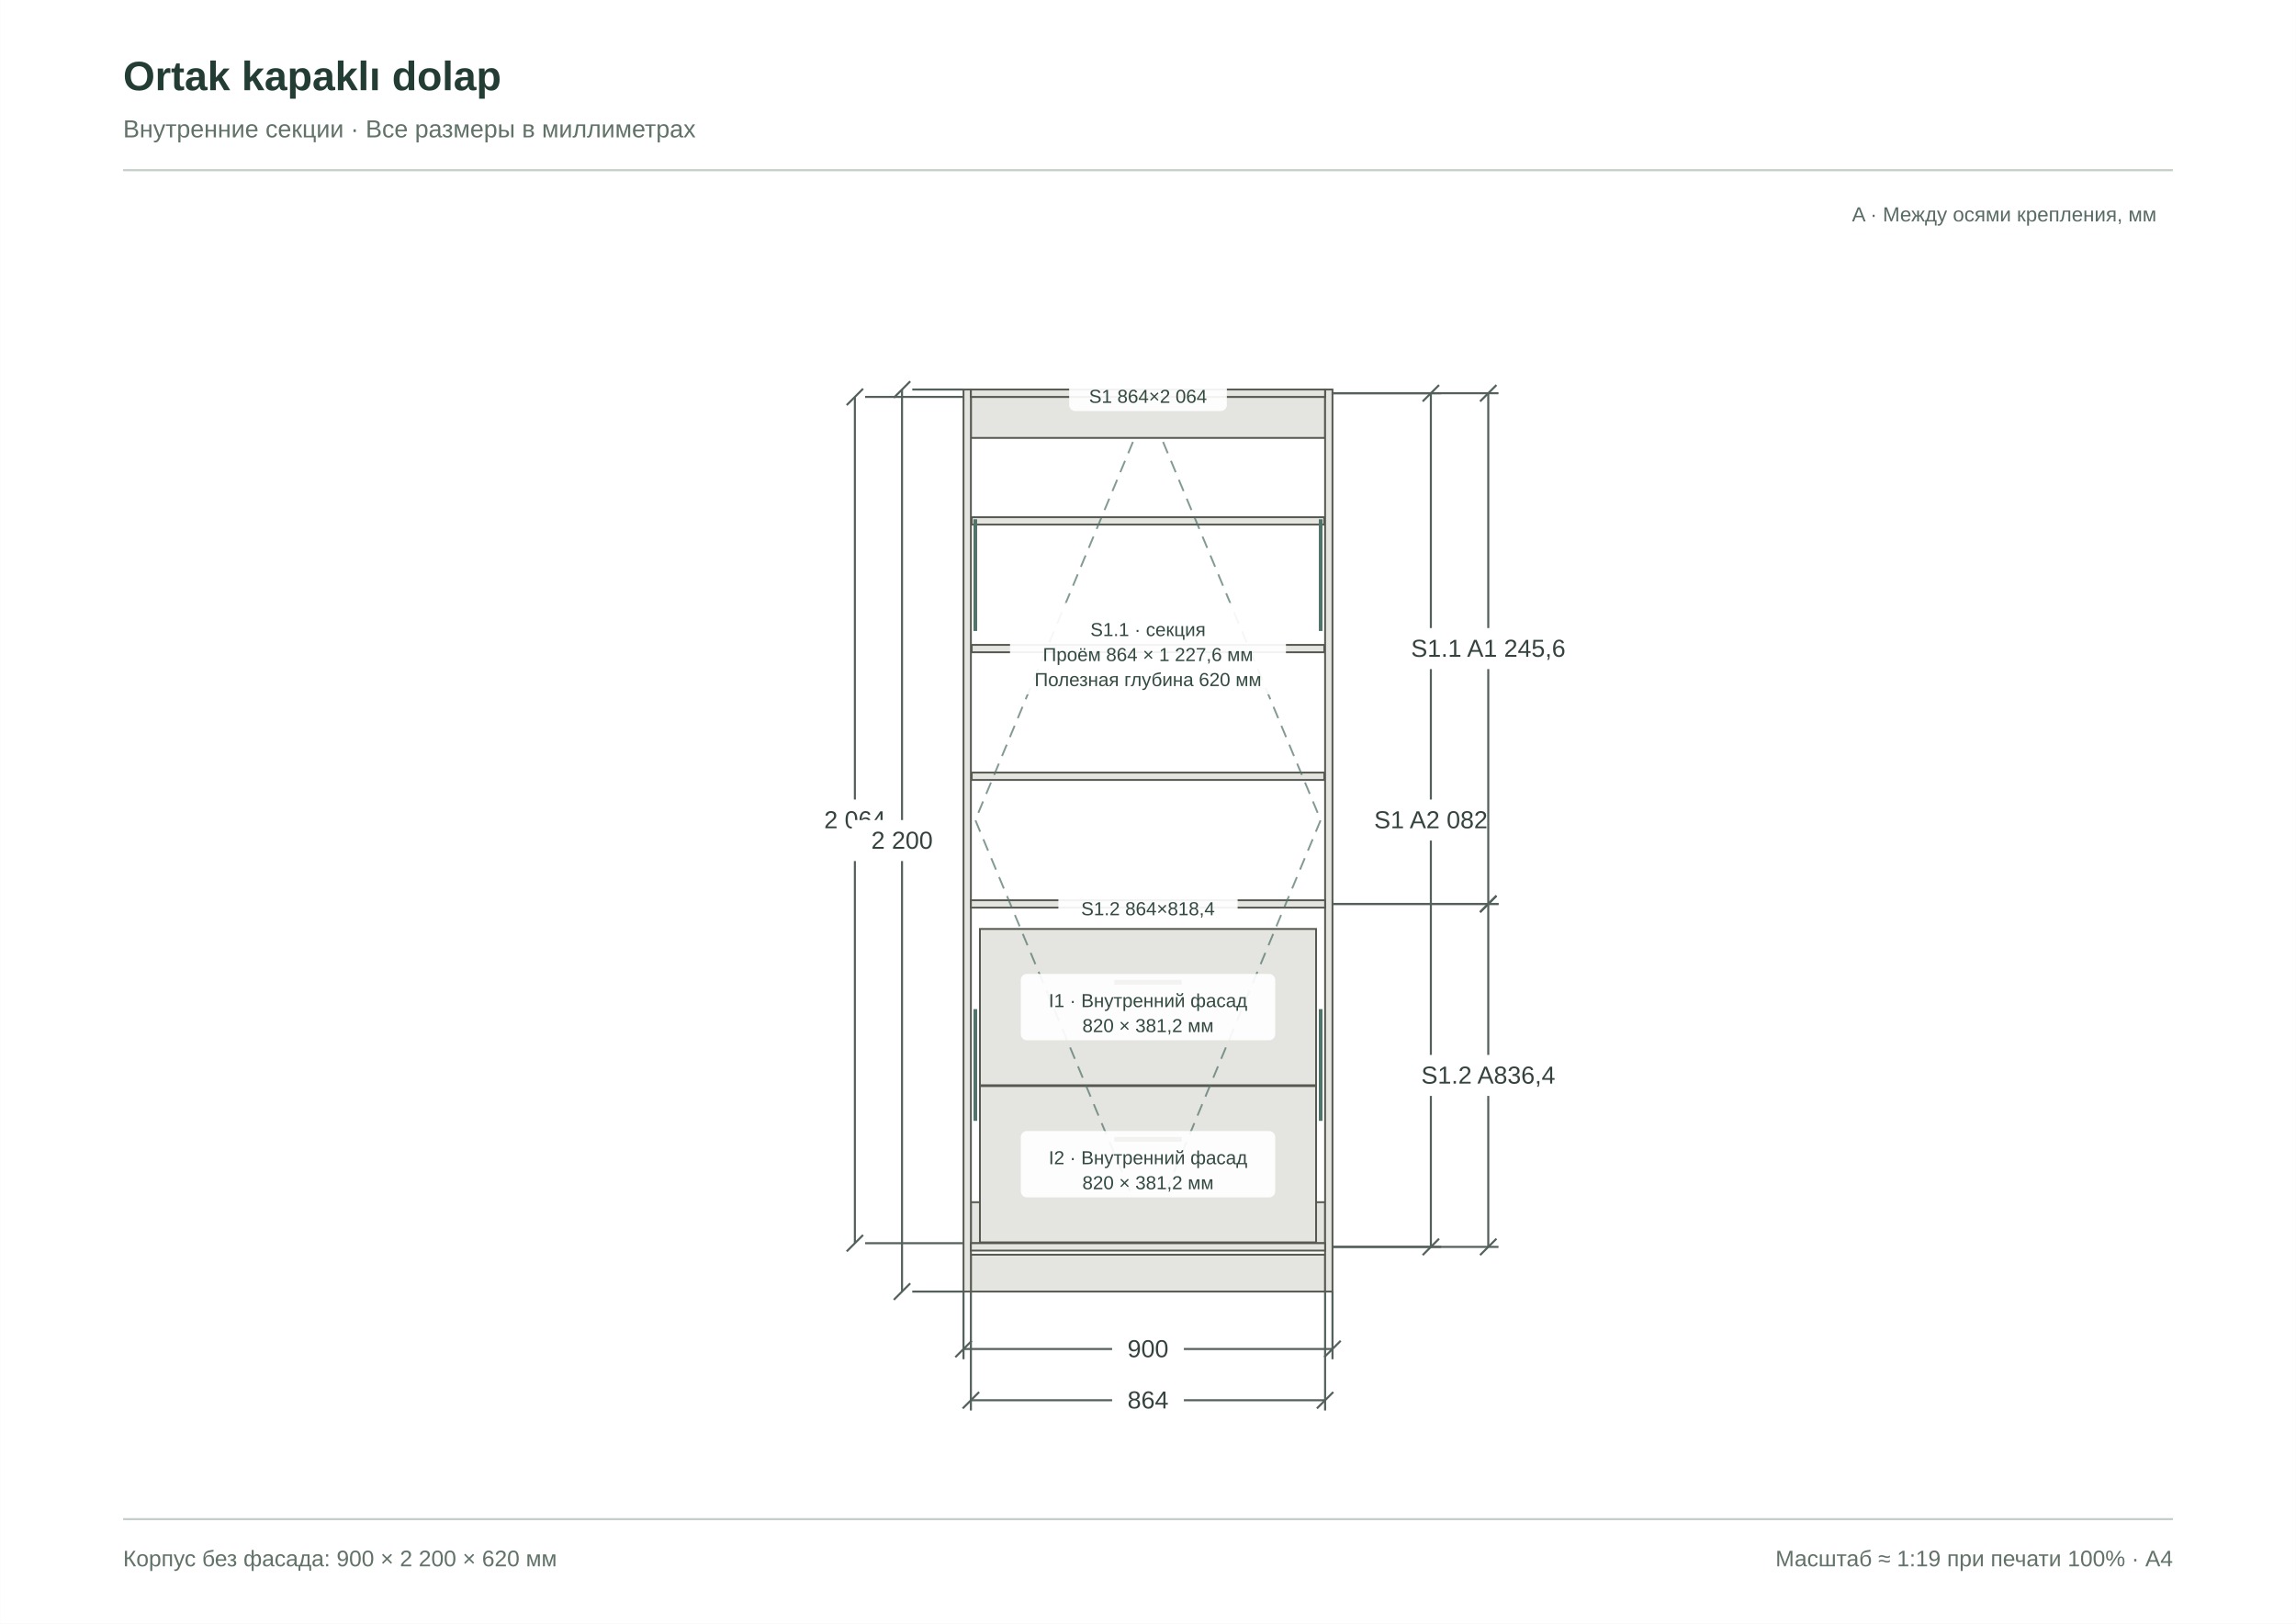
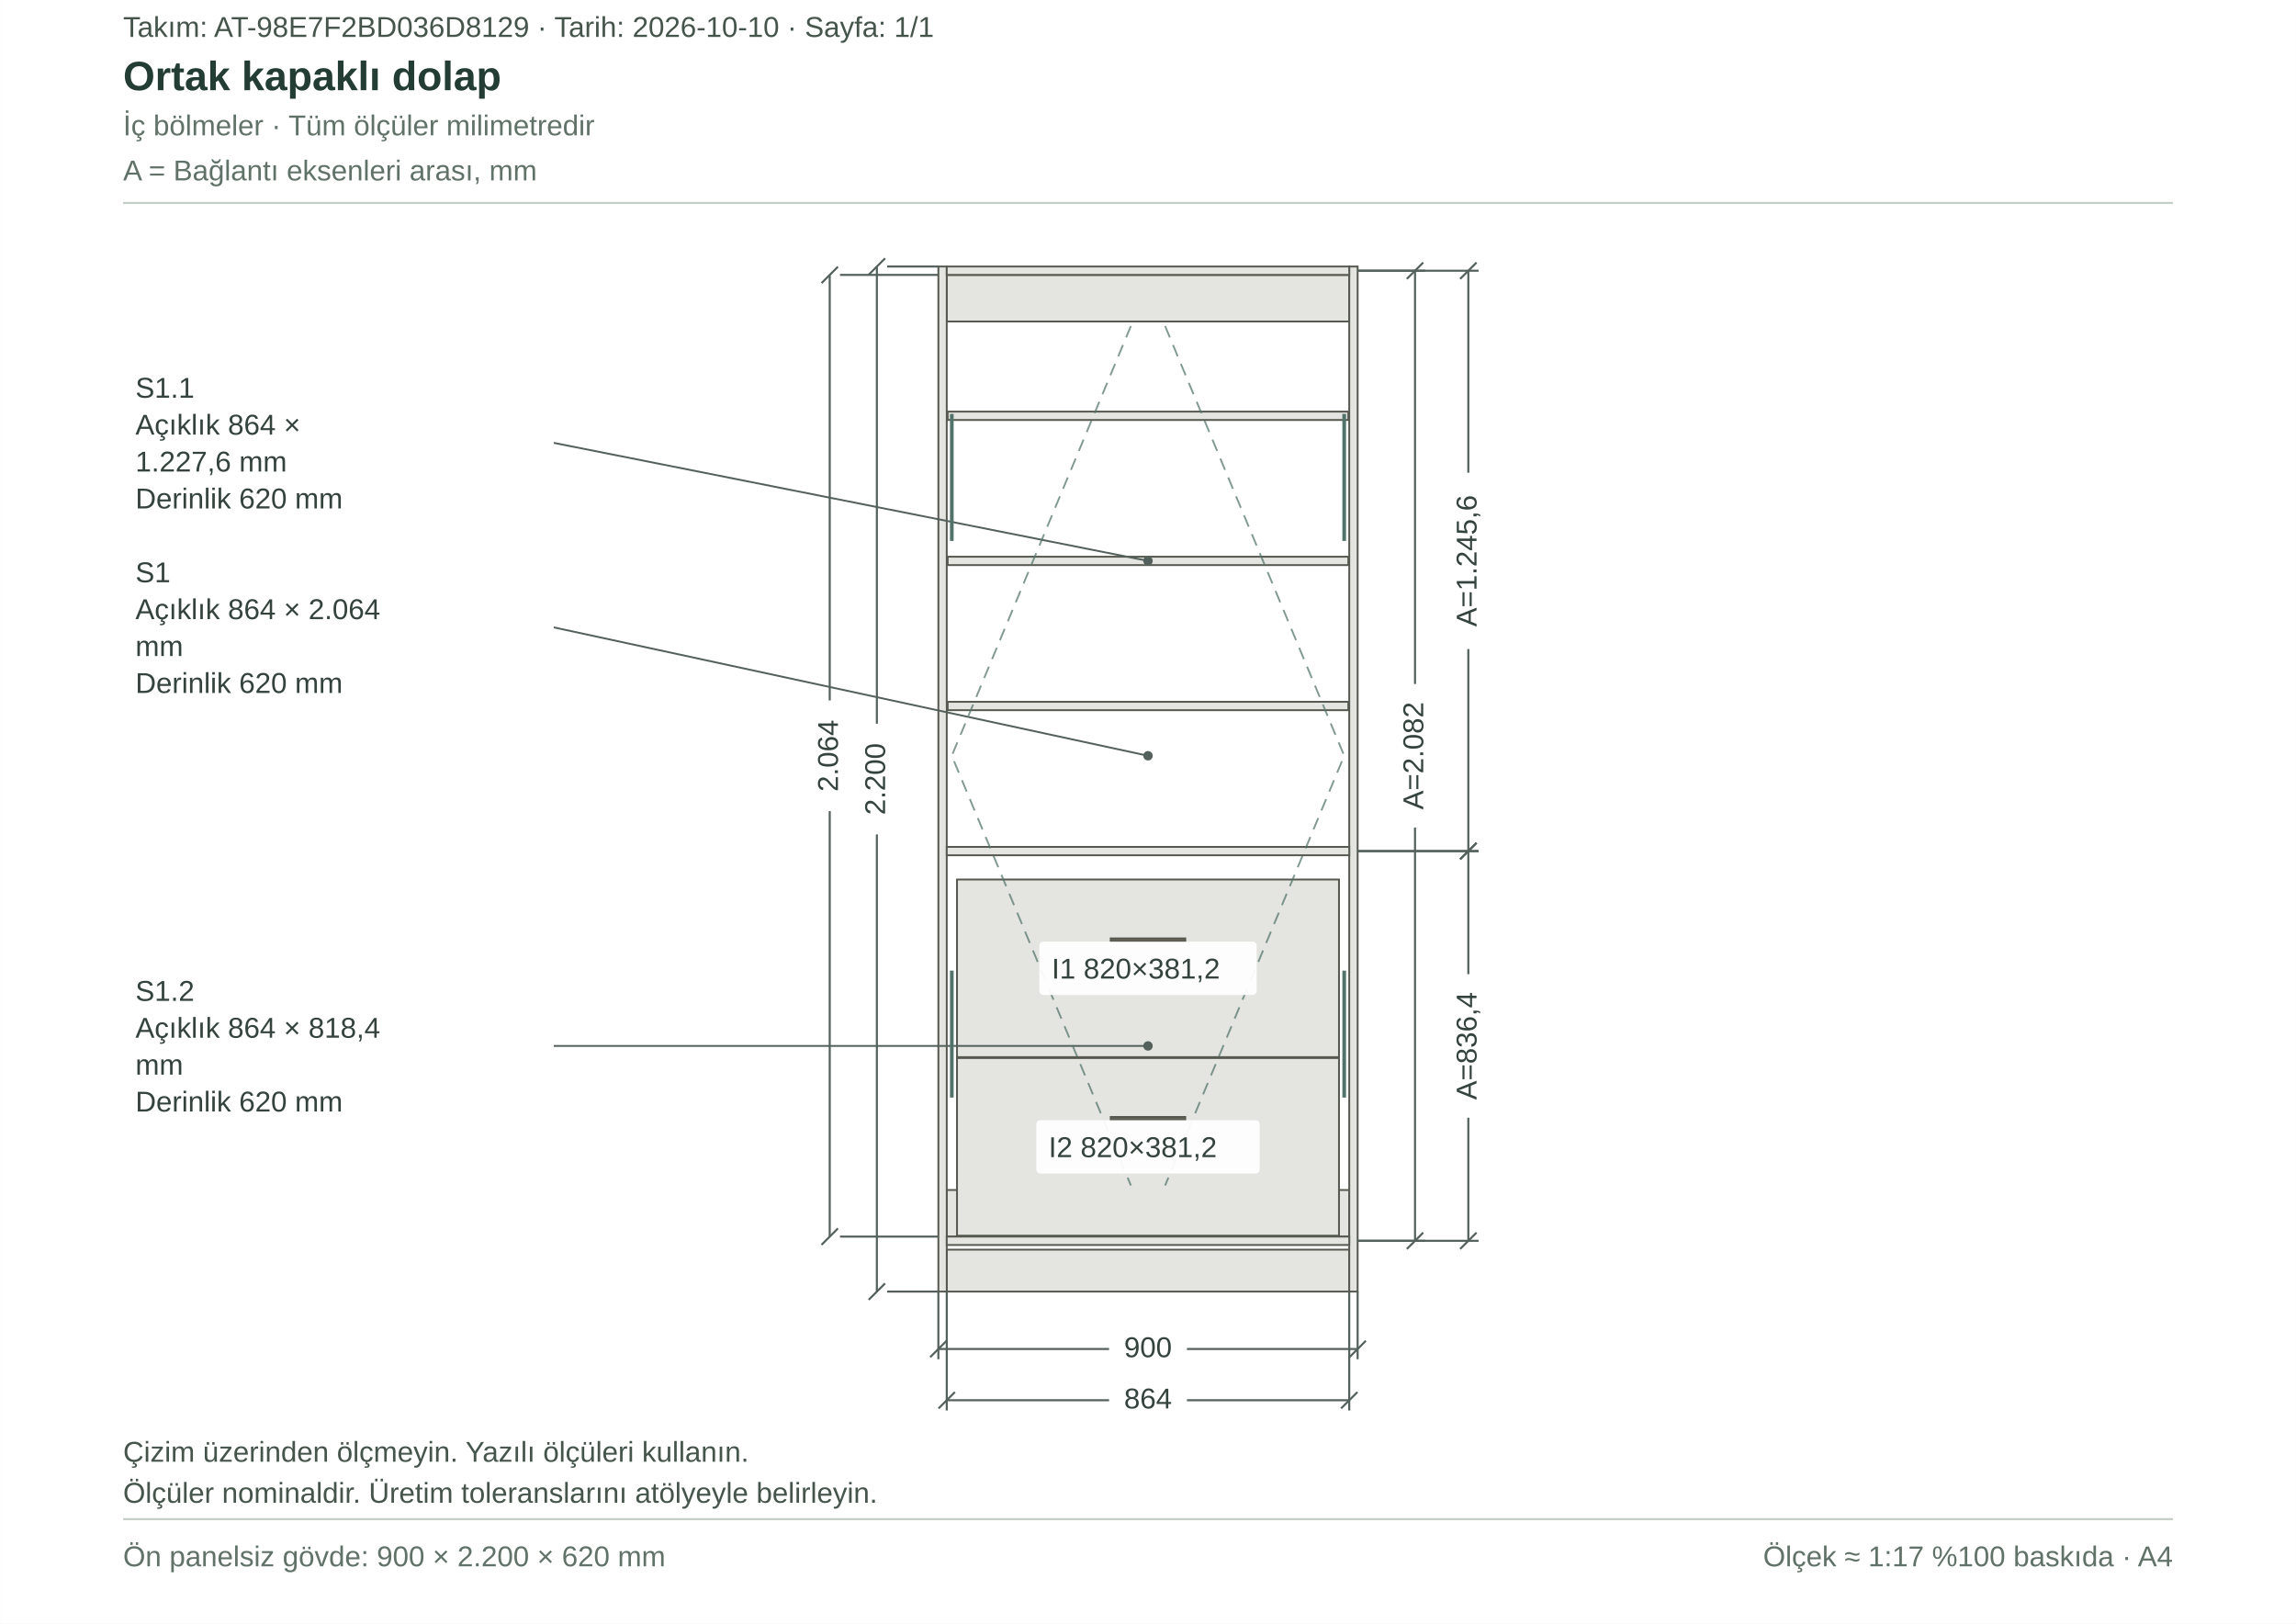
- <svg xmlns="http://www.w3.org/2000/svg" data-i18n="off" lang="ru" width="297mm" height="210mm" viewBox="0 0 1120 792" role="img" aria-label="Ortak kapaklı dolap: Внутренние секции">
+ <svg xmlns="http://www.w3.org/2000/svg" data-i18n="off" lang="tr" width="297mm" height="210mm" viewBox="0 0 1120 792" role="img" aria-label="Ortak kapaklı dolap: İç bölmeler" data-drawing-view="interior" data-annotation-page="1" data-annotation-page-count="1" data-annotation-label-count="12">
  <rect width="1120" height="792" fill="white" />
  <g font-family="Arial, sans-serif">
+     <text data-document-id="AT-98E7F2BD036D8129" x="60" y="18" font-size="14" fill="#46554b">Takım: AT-98E7F2BD036D8129 · Tarih: 2026-10-10 · Sayfa: 1/1</text>
    <text x="60" y="44" font-size="20" font-weight="600" fill="#233c34">Ortak kapaklı dolap</text>
-     <text x="60" y="67" font-size="12" fill="#617268">Внутренние секции · Все размеры в миллиметрах</text>
-     <path d="M60,83 H1060" stroke="#c3cec6" />
-     <g transform="translate(60,90)">
-       <polygon points="413.6,516.4 586.4,516.4 586.4,496.4 413.6,496.4" data-component="brace" data-part-id="cabinet-1-part-10" data-section-id="interior-outer" fill="#e4e4e0" fill-opacity="1" stroke="#55594f" stroke-width="0.9" />
-       <polygon points="413.6,123.6 586.4,123.6 586.4,103.6 413.6,103.6" data-component="brace" data-part-id="cabinet-1-part-11" data-section-id="interior-outer" fill="#e4e4e0" fill-opacity="1" stroke="#55594f" stroke-width="0.9" />
-       <polygon points="423.8,433.76 576.2,433.76 576.2,367.12 423.8,367.12" data-component="internal-drawer-box" data-part-id="cabinet-1-part-18" data-section-id="interior-outer" data-interior-section-id="interior-drawers" fill="#e4e4e0" fill-opacity="1" stroke="#55594f" stroke-width="0.9" />
-       <polygon points="423.8,510.4 576.2,510.4 576.2,443.76 423.8,443.76" data-component="internal-drawer-box" data-part-id="cabinet-1-part-24" data-section-id="interior-outer" data-interior-section-id="interior-drawers" fill="#e4e4e0" fill-opacity="1" stroke="#55594f" stroke-width="0.9" />
-       <polygon points="413.6,540 586.4,540 586.4,522 413.6,522" data-component="plinth" data-part-id="cabinet-1-part-9" data-section-id="interior-outer" fill="#e4e4e0" fill-opacity="1" stroke="#55594f" stroke-width="0.9" />
-       <polygon points="420.2,433.76 423.8,433.76 423.8,367.12 420.2,367.12" data-component="internal-drawer-box" data-part-id="cabinet-1-part-15" data-section-id="interior-outer" data-interior-section-id="interior-drawers" fill="#e4e4e0" fill-opacity="1" stroke="#55594f" stroke-width="0.9" />
-       <polygon points="576.2,433.76 579.8,433.76 579.8,367.12 576.2,367.12" data-component="internal-drawer-box" data-part-id="cabinet-1-part-16" data-section-id="interior-outer" data-interior-section-id="interior-drawers" fill="#e4e4e0" fill-opacity="1" stroke="#55594f" stroke-width="0.9" />
-       <polygon points="423.8,433.76 576.2,433.76 576.2,367.12 423.8,367.12" data-component="internal-drawer-box" data-part-id="cabinet-1-part-17" data-section-id="interior-outer" data-interior-section-id="interior-drawers" fill="#e4e4e0" fill-opacity="1" stroke="#55594f" stroke-width="0.9" />
-       <polygon points="579.8,435.36 420.2,435.36 420.2,433.76 579.8,433.76" data-component="internal-drawer-box" data-part-id="cabinet-1-part-19" data-section-id="interior-outer" data-interior-section-id="interior-drawers" fill="#e4e4e0" fill-opacity="1" stroke="#55594f" stroke-width="0.9" />
-       <polygon points="420.2,510.4 423.8,510.4 423.8,443.76 420.2,443.76" data-component="internal-drawer-box" data-part-id="cabinet-1-part-21" data-section-id="interior-outer" data-interior-section-id="interior-drawers" fill="#e4e4e0" fill-opacity="1" stroke="#55594f" stroke-width="0.9" />
-       <polygon points="576.2,510.4 579.8,510.4 579.8,443.76 576.2,443.76" data-component="internal-drawer-box" data-part-id="cabinet-1-part-22" data-section-id="interior-outer" data-interior-section-id="interior-drawers" fill="#e4e4e0" fill-opacity="1" stroke="#55594f" stroke-width="0.9" />
-       <polygon points="423.8,510.4 576.2,510.4 576.2,443.76 423.8,443.76" data-component="internal-drawer-box" data-part-id="cabinet-1-part-23" data-section-id="interior-outer" data-interior-section-id="interior-drawers" fill="#e4e4e0" fill-opacity="1" stroke="#55594f" stroke-width="0.9" />
-       <polygon points="579.8,512 420.2,512 420.2,510.4 579.8,510.4" data-component="internal-drawer-box" data-part-id="cabinet-1-part-25" data-section-id="interior-outer" data-interior-section-id="interior-drawers" fill="#e4e4e0" fill-opacity="1" stroke="#55594f" stroke-width="0.9" />
-       <polygon points="586,290.44 414,290.44 414,286.84 586,286.84" data-component="interior-shelf" data-part-id="cabinet-1-part-6" data-section-id="interior-outer" data-interior-section-id="interior-shelves" fill="#e4e4e0" fill-opacity="1" stroke="#55594f" stroke-width="0.9" />
-       <polygon points="586,228.16 414,228.16 414,224.56 586,224.56" data-component="interior-shelf" data-part-id="cabinet-1-part-7" data-section-id="interior-outer" data-interior-section-id="interior-shelves" fill="#e4e4e0" fill-opacity="1" stroke="#55594f" stroke-width="0.9" />
-       <polygon points="586,165.88 414,165.88 414,162.28 586,162.28" data-component="interior-shelf" data-part-id="cabinet-1-part-8" data-section-id="interior-outer" data-interior-section-id="interior-shelves" fill="#e4e4e0" fill-opacity="1" stroke="#55594f" stroke-width="0.9" />
-       <polygon points="418,439.36 582,439.36 582,363.12 418,363.12" data-component="internal-drawer-front" data-part-id="cabinet-1-part-14" data-section-id="interior-outer" data-interior-section-id="interior-drawers" fill="#e4e4e0" fill-opacity="1" stroke="#55594f" stroke-width="0.9" />
-       <polygon points="418,516 582,516 582,439.76 418,439.76" data-component="internal-drawer-front" data-part-id="cabinet-1-part-20" data-section-id="interior-outer" data-interior-section-id="interior-drawers" fill="#e4e4e0" fill-opacity="1" stroke="#55594f" stroke-width="0.9" />
-       <polygon points="484,389.8 516,389.8 516,388.4 484,388.4" data-component="internal-drawer-handle" data-section-id="interior-outer" fill="#666157" fill-opacity="1" stroke="#55594f" stroke-width="0.9" />
-       <polygon points="484,466.44 516,466.44 516,465.04 484,465.04" data-component="internal-drawer-handle" data-section-id="interior-outer" fill="#666157" fill-opacity="1" stroke="#55594f" stroke-width="0.9" />
-       <polygon points="410,540 413.6,540 413.6,100 410,100" data-component="body" data-part-id="cabinet-1-part-1" fill="#e4e4e0" fill-opacity="1" stroke="#55594f" stroke-width="0.9" />
-       <polygon points="586.4,540 590,540 590,100 586.4,100" data-component="body" data-part-id="cabinet-1-part-2" fill="#e4e4e0" fill-opacity="1" stroke="#55594f" stroke-width="0.9" />
-       <polygon points="586.4,103.6 413.6,103.6 413.6,100 586.4,100" data-component="body" data-part-id="cabinet-1-part-3" fill="#e4e4e0" fill-opacity="1" stroke="#55594f" stroke-width="0.9" />
-       <polygon points="586.4,520 413.6,520 413.6,516.4 586.4,516.4" data-component="bottom" data-part-id="cabinet-1-part-4" data-section-id="interior-outer" fill="#e4e4e0" fill-opacity="1" stroke="#55594f" stroke-width="0.9" />
-       <polygon points="586.4,352.72 413.6,352.72 413.6,349.12 586.4,349.12" data-component="interior-partition" data-part-id="cabinet-1-part-5" data-section-id="interior-outer" data-interior-section-id="interior-layout" fill="#e4e4e0" fill-opacity="1" stroke="#55594f" stroke-width="0.9" />
+     <text x="60" y="66" font-size="14" fill="#617268">İç bölmeler · Tüm ölçüler milimetredir</text>
+     <text data-fixing-legend="true" x="60" y="88" font-size="14" fill="#617268">A = Bağlantı eksenleri arası, mm</text>
+     <path d="M60,99 H1060" stroke="#c3cec6" />
+     <g data-drawing-scene="true" transform="translate(60,110)">
+       <polygon points="401.82,493.18 598.18,493.18 598.18,470.45 401.82,470.45" data-component="brace" data-part-id="cabinet-1-part-10" data-section-id="interior-outer" fill="#e4e4e0" fill-opacity="1" stroke="#55594f" stroke-width="0.9" />
+       <polygon points="401.82,46.82 598.18,46.82 598.18,24.09 401.82,24.09" data-component="brace" data-part-id="cabinet-1-part-11" data-section-id="interior-outer" fill="#e4e4e0" fill-opacity="1" stroke="#55594f" stroke-width="0.9" />
+       <polygon points="413.41,399.27 586.59,399.27 586.59,323.55 413.41,323.55" data-component="internal-drawer-box" data-part-id="cabinet-1-part-18" data-section-id="interior-outer" data-interior-section-id="interior-drawers" fill="#e4e4e0" fill-opacity="1" stroke="#55594f" stroke-width="0.9" />
+       <polygon points="413.41,486.36 586.59,486.36 586.59,410.64 413.41,410.64" data-component="internal-drawer-box" data-part-id="cabinet-1-part-24" data-section-id="interior-outer" data-interior-section-id="interior-drawers" fill="#e4e4e0" fill-opacity="1" stroke="#55594f" stroke-width="0.9" />
+       <polygon points="401.82,520 598.18,520 598.18,499.55 401.82,499.55" data-component="plinth" data-part-id="cabinet-1-part-9" data-section-id="interior-outer" fill="#e4e4e0" fill-opacity="1" stroke="#55594f" stroke-width="0.9" />
+       <polygon points="409.32,399.27 413.41,399.27 413.41,323.55 409.32,323.55" data-component="internal-drawer-box" data-part-id="cabinet-1-part-15" data-section-id="interior-outer" data-interior-section-id="interior-drawers" fill="#e4e4e0" fill-opacity="1" stroke="#55594f" stroke-width="0.9" />
+       <polygon points="586.59,399.27 590.68,399.27 590.68,323.55 586.59,323.55" data-component="internal-drawer-box" data-part-id="cabinet-1-part-16" data-section-id="interior-outer" data-interior-section-id="interior-drawers" fill="#e4e4e0" fill-opacity="1" stroke="#55594f" stroke-width="0.9" />
+       <polygon points="413.41,399.27 586.59,399.27 586.59,323.55 413.41,323.55" data-component="internal-drawer-box" data-part-id="cabinet-1-part-17" data-section-id="interior-outer" data-interior-section-id="interior-drawers" fill="#e4e4e0" fill-opacity="1" stroke="#55594f" stroke-width="0.9" />
+       <polygon points="590.68,401.09 409.32,401.09 409.32,399.27 590.68,399.27" data-component="internal-drawer-box" data-part-id="cabinet-1-part-19" data-section-id="interior-outer" data-interior-section-id="interior-drawers" fill="#e4e4e0" fill-opacity="1" stroke="#55594f" stroke-width="0.9" />
+       <polygon points="409.32,486.36 413.41,486.36 413.41,410.64 409.32,410.64" data-component="internal-drawer-box" data-part-id="cabinet-1-part-21" data-section-id="interior-outer" data-interior-section-id="interior-drawers" fill="#e4e4e0" fill-opacity="1" stroke="#55594f" stroke-width="0.9" />
+       <polygon points="586.59,486.36 590.68,486.36 590.68,410.64 586.59,410.64" data-component="internal-drawer-box" data-part-id="cabinet-1-part-22" data-section-id="interior-outer" data-interior-section-id="interior-drawers" fill="#e4e4e0" fill-opacity="1" stroke="#55594f" stroke-width="0.9" />
+       <polygon points="413.41,486.36 586.59,486.36 586.59,410.64 413.41,410.64" data-component="internal-drawer-box" data-part-id="cabinet-1-part-23" data-section-id="interior-outer" data-interior-section-id="interior-drawers" fill="#e4e4e0" fill-opacity="1" stroke="#55594f" stroke-width="0.9" />
+       <polygon points="590.68,488.18 409.32,488.18 409.32,486.36 590.68,486.36" data-component="internal-drawer-box" data-part-id="cabinet-1-part-25" data-section-id="interior-outer" data-interior-section-id="interior-drawers" fill="#e4e4e0" fill-opacity="1" stroke="#55594f" stroke-width="0.9" />
+       <polygon points="597.73,236.41 402.27,236.41 402.27,232.32 597.73,232.32" data-component="interior-shelf" data-part-id="cabinet-1-part-6" data-section-id="interior-outer" data-interior-section-id="interior-shelves" fill="#e4e4e0" fill-opacity="1" stroke="#55594f" stroke-width="0.9" />
+       <polygon points="597.73,165.64 402.27,165.64 402.27,161.55 597.73,161.55" data-component="interior-shelf" data-part-id="cabinet-1-part-7" data-section-id="interior-outer" data-interior-section-id="interior-shelves" fill="#e4e4e0" fill-opacity="1" stroke="#55594f" stroke-width="0.9" />
+       <polygon points="597.73,94.86 402.27,94.86 402.27,90.77 597.73,90.77" data-component="interior-shelf" data-part-id="cabinet-1-part-8" data-section-id="interior-outer" data-interior-section-id="interior-shelves" fill="#e4e4e0" fill-opacity="1" stroke="#55594f" stroke-width="0.9" />
+       <polygon points="406.82,405.64 593.18,405.64 593.18,319 406.82,319" data-component="internal-drawer-front" data-part-id="cabinet-1-part-14" data-section-id="interior-outer" data-interior-section-id="interior-drawers" fill="#e4e4e0" fill-opacity="1" stroke="#55594f" stroke-width="0.9" />
+       <polygon points="406.82,492.73 593.18,492.73 593.18,406.09 406.82,406.09" data-component="internal-drawer-front" data-part-id="cabinet-1-part-20" data-section-id="interior-outer" data-interior-section-id="interior-drawers" fill="#e4e4e0" fill-opacity="1" stroke="#55594f" stroke-width="0.9" />
+       <polygon points="481.82,349.32 518.18,349.32 518.18,347.73 481.82,347.73" data-component="internal-drawer-handle" data-section-id="interior-outer" fill="#666157" fill-opacity="1" stroke="#55594f" stroke-width="0.9" />
+       <polygon points="481.82,436.41 518.18,436.41 518.18,434.82 481.82,434.82" data-component="internal-drawer-handle" data-section-id="interior-outer" fill="#666157" fill-opacity="1" stroke="#55594f" stroke-width="0.9" />
+       <polygon points="397.73,520 401.82,520 401.82,20 397.73,20" data-component="body" data-part-id="cabinet-1-part-1" fill="#e4e4e0" fill-opacity="1" stroke="#55594f" stroke-width="0.9" />
+       <polygon points="598.18,520 602.27,520 602.27,20 598.18,20" data-component="body" data-part-id="cabinet-1-part-2" fill="#e4e4e0" fill-opacity="1" stroke="#55594f" stroke-width="0.9" />
+       <polygon points="598.18,24.09 401.82,24.09 401.82,20 598.18,20" data-component="body" data-part-id="cabinet-1-part-3" fill="#e4e4e0" fill-opacity="1" stroke="#55594f" stroke-width="0.9" />
+       <polygon points="598.18,497.27 401.82,497.27 401.82,493.18 598.18,493.18" data-component="bottom" data-part-id="cabinet-1-part-4" data-section-id="interior-outer" fill="#e4e4e0" fill-opacity="1" stroke="#55594f" stroke-width="0.9" />
+       <polygon points="598.18,307.18 401.82,307.18 401.82,303.09 598.18,303.09" data-component="interior-partition" data-part-id="cabinet-1-part-5" data-section-id="interior-outer" data-interior-section-id="interior-layout" fill="#e4e4e0" fill-opacity="1" stroke="#55594f" stroke-width="0.9" />
+       <g data-label-leaders="true">
+         <path data-section-leader="S1" d="M210,196 L500,258.64" fill="none" stroke="#53605b" stroke-width=".9" />
+         <circle data-section-anchor-dot="S1" cx="500" cy="258.64" r="2.3" fill="#53605b" />
+         <path data-section-leader="S1.1" d="M210,106 L500,163.59" fill="none" stroke="#53605b" stroke-width=".9" />
+         <circle data-section-anchor-dot="S1.1" cx="500" cy="163.59" r="2.3" fill="#53605b" />
+         <path data-section-leader="S1.2" d="M210,400.18 L500,400.18" fill="none" stroke="#53605b" stroke-width=".9" />
+         <circle data-section-anchor-dot="S1.2" cx="500" cy="400.18" r="2.3" fill="#53605b" />
+       </g>
      <g data-opening-symbol="true" data-door-opening="left" data-front-index="1" data-section-id="interior-outer">
-         <polyline points="492.65,125.55 415.76,310 492.65,494.45" fill="none" stroke="#52736a" stroke-width=".9" stroke-dasharray="6 4" opacity=".72" />
-         <path d="M415.76,456.72 L415.76,402.22" fill="none" stroke="#52736a" stroke-width="1.8" />
-         <path d="M415.76,217.78 L415.76,163.28" fill="none" stroke="#52736a" stroke-width="1.8" />
+         <polyline points="491.65,49.04 404.28,258.64 491.65,468.24" fill="none" stroke="#52736a" stroke-width=".9" stroke-dasharray="6 4" opacity=".72" />
+         <path d="M404.28,425.36 L404.28,363.44" fill="none" stroke="#52736a" stroke-width="1.8" />
+         <path d="M404.28,153.84 L404.28,91.91" fill="none" stroke="#52736a" stroke-width="1.8" />
      </g>
      <g data-opening-symbol="true" data-door-opening="right" data-front-index="2" data-section-id="interior-outer">
-         <polyline points="507.35,125.55 584.24,310 507.35,494.45" fill="none" stroke="#52736a" stroke-width=".9" stroke-dasharray="6 4" opacity=".72" />
-         <path d="M584.24,456.72 L584.24,402.22" fill="none" stroke="#52736a" stroke-width="1.8" />
-         <path d="M584.24,217.78 L584.24,163.28" fill="none" stroke="#52736a" stroke-width="1.8" />
-       </g>
-       <g>
-         <rect x="461.54" y="90.3" width="76.93" height="20.2" rx="3" fill="white" fill-opacity=".92" />
-         <text x="500" y="106.5" text-anchor="middle" font-size="9.2" fill="#334a40">S1 864×2 064</text>
+         <polyline points="508.35,49.04 595.72,258.64 508.35,468.24" fill="none" stroke="#52736a" stroke-width=".9" stroke-dasharray="6 4" opacity=".72" />
+         <path d="M595.72,425.36 L595.72,363.44" fill="none" stroke="#52736a" stroke-width="1.8" />
+         <path d="M595.72,153.84 L595.72,91.91" fill="none" stroke="#52736a" stroke-width="1.8" />
+       </g>
+       <g data-callout-index="1" data-callout-page="1" data-label-x="0" data-label-y="156" data-label-width="210" data-label-height="80" data-label-kind="section" data-source-anchor-x="500" data-source-anchor-y="258.64">
+         <g data-section-callout="S1" data-section-mark="S1" data-section-source-id="interior-outer" data-section-cabinet="cabinet-1" data-opening-width-mm="864" data-opening-height-mm="2064" data-usable-depth-mm="620" data-opening-screen-x="401.82" data-opening-screen-y="24.09" data-opening-screen-width="196.36" data-opening-screen-height="469.09">
+           <rect x="0" y="156" width="210" height="80" rx="2" fill="white" fill-opacity=".94" />
+           <text x="6" y="174" font-size="14" fill="#35433d">S1</text>
+           <text x="6" y="192" font-size="14" fill="#35433d">Açıklık 864 × 2.064</text>
+           <text x="6" y="210" font-size="14" fill="#35433d">mm</text>
+           <text x="6" y="228" font-size="14" fill="#35433d">Derinlik 620 mm</text>
+         </g>
      </g>
      <g data-interior-section="interior-shelves" data-parent-section-id="interior-outer" data-section-mark="S1.1" data-opening-width-mm="864" data-opening-height-mm="1227.6">
-         <g>
-           <rect x="432.69" y="204.06" width="134.61" height="44.6" rx="3" fill="white" fill-opacity=".92" />
-           <text x="500" y="220.26" text-anchor="middle" font-size="9.2" fill="#334a40">S1.1 · секция</text>
-           <text x="500" y="232.46" text-anchor="middle" font-size="9.2" fill="#334a40">Проём 864 × 1 227,6 мм</text>
-           <text x="500" y="244.66" text-anchor="middle" font-size="9.2" fill="#334a40">Полезная глубина 620 мм</text>
+         <g data-callout-index="2" data-callout-page="1" data-label-x="0" data-label-y="66" data-label-width="210" data-label-height="80" data-label-kind="section" data-source-anchor-x="500" data-source-anchor-y="163.59">
+           <g data-section-callout="S1.1" data-section-mark="S1.1" data-section-source-id="interior-shelves" data-section-cabinet="cabinet-1" data-opening-width-mm="864" data-opening-height-mm="1227.6" data-usable-depth-mm="620" data-opening-screen-x="401.82" data-opening-screen-y="24.09" data-opening-screen-width="196.36" data-opening-screen-height="279">
+             <rect x="0" y="66" width="210" height="80" rx="2" fill="white" fill-opacity=".94" />
+             <text x="6" y="84" font-size="14" fill="#35433d">S1.1</text>
+             <text x="6" y="102" font-size="14" fill="#35433d">Açıklık 864 ×</text>
+             <text x="6" y="120" font-size="14" fill="#35433d">1.227,6 mm</text>
+             <text x="6" y="138" font-size="14" fill="#35433d">Derinlik 620 mm</text>
+           </g>
        </g>
      </g>
      <g data-interior-section="interior-drawers" data-parent-section-id="interior-outer" data-section-mark="S1.2" data-opening-width-mm="864" data-opening-height-mm="818.4">
-         <g>
-           <rect x="456.29" y="340.22" width="87.42" height="20.2" rx="3" fill="white" fill-opacity=".92" />
-           <text x="500" y="356.42" text-anchor="middle" font-size="9.2" fill="#334a40">S1.2 864×818,4</text>
+         <g data-callout-index="3" data-callout-page="1" data-label-x="0" data-label-y="360.18" data-label-width="210" data-label-height="80" data-label-kind="section" data-source-anchor-x="500" data-source-anchor-y="400.18">
+           <g data-section-callout="S1.2" data-section-mark="S1.2" data-section-source-id="interior-drawers" data-section-cabinet="cabinet-1" data-opening-width-mm="864" data-opening-height-mm="818.4" data-usable-depth-mm="620" data-opening-screen-x="401.82" data-opening-screen-y="307.18" data-opening-screen-width="196.36" data-opening-screen-height="186">
+             <rect x="0" y="360.18" width="210" height="80" rx="2" fill="white" fill-opacity=".94" />
+             <text x="6" y="378.18" font-size="14" fill="#35433d">S1.2</text>
+             <text x="6" y="396.18" font-size="14" fill="#35433d">Açıklık 864 × 818,4</text>
+             <text x="6" y="414.18" font-size="14" fill="#35433d">mm</text>
+             <text x="6" y="432.18" font-size="14" fill="#35433d">Derinlik 620 mm</text>
+           </g>
        </g>
      </g>
      <g data-internal-front="1" data-section-id="interior-outer">
-         <g>
-           <rect x="437.94" y="385.04" width="124.12" height="32.4" rx="3" fill="white" fill-opacity=".92" />
-           <text x="500" y="401.24" text-anchor="middle" font-size="9.2" fill="#334a40">I1 · Внутренний фасад</text>
-           <text x="500" y="413.44" text-anchor="middle" font-size="9.2" fill="#334a40">820 × 381,2 мм</text>
+         <g data-callout-index="4" data-callout-page="1" data-label-x="447" data-label-y="349.32" data-label-width="106" data-label-height="26" data-label-kind="component" data-source-anchor-x="500" data-source-anchor-y="362.32">
+           <rect x="447" y="349.32" width="106" height="26" rx="2" fill="white" fill-opacity=".94" />
+           <text x="453" y="367.32" font-size="14" fill="#35433d">I1 820×381,2</text>
        </g>
      </g>
      <g data-internal-front="2" data-section-id="interior-outer">
-         <g>
-           <rect x="437.94" y="461.68" width="124.12" height="32.4" rx="3" fill="white" fill-opacity=".92" />
-           <text x="500" y="477.88" text-anchor="middle" font-size="9.2" fill="#334a40">I2 · Внутренний фасад</text>
-           <text x="500" y="490.08" text-anchor="middle" font-size="9.2" fill="#334a40">820 × 381,2 мм</text>
+         <g data-callout-index="5" data-callout-page="1" data-label-x="445.5" data-label-y="436.41" data-label-width="109" data-label-height="26" data-label-kind="component" data-source-anchor-x="500" data-source-anchor-y="449.41">
+           <rect x="445.5" y="436.41" width="109" height="26" rx="2" fill="white" fill-opacity=".94" />
+           <text x="451.5" y="454.41" font-size="14" fill="#35433d">I2 820×381,2</text>
        </g>
      </g>
      <g data-section-axis="interior-outer" data-axis-bottom-mm="109" data-axis-top-mm="2191" data-axis-height-mm="2082">
        <g fill="none" stroke="#53605b" stroke-width="1">
-           <path d="M590,518.2 L643,518.2" />
-           <path d="M590,101.8 L643,101.8" />
-           <path d="M638,518.2 L638,101.8" />
-           <path d="M634,522.2 L642,514.2" />
-           <path d="M634,105.8 L642,97.8" />
-         </g>
-         <rect x="599.5" y="300" width="77" height="20" fill="white" />
-         <text x="638" y="314" text-anchor="middle" font-size="12" fill="#35433d">S1 A2 082</text>
+           <path d="M602.27,495.23 L635.27,495.23" />
+           <path d="M602.27,22.05 L635.27,22.05" />
+           <path d="M630.27,495.23 L630.27,22.05" />
+           <path d="M626.27,499.23 L634.27,491.23" />
+           <path d="M626.27,26.05 L634.27,18.05" />
+         </g>
+         <g data-callout-index="6" data-callout-page="1" data-label-x="620.27" data-label-y="223.64" data-label-width="20" data-label-height="70" data-label-kind="dimension" data-source-anchor-x="630.27" data-source-anchor-y="258.64">
+           <g data-drawing-label="dimension" data-anchor-x="630.27" data-anchor-y="258.64">
+             <rect x="595.27" y="248.64" width="70" height="20" fill="white" transform="rotate(-90 630.27 258.64)" />
+             <text x="630.27" y="262.64" text-anchor="middle" font-size="14" fill="#35433d" transform="rotate(-90 630.27 258.64)">A=2.082</text>
+           </g>
+         </g>
      </g>
      <g data-section-axis="interior-shelves" data-axis-bottom-mm="945.4" data-axis-top-mm="2191" data-axis-height-mm="1245.6">
        <g fill="none" stroke="#53605b" stroke-width="1">
-           <path d="M590,350.92 L671,350.92" />
-           <path d="M590,101.8 L671,101.8" />
-           <path d="M666,350.92 L666,101.8" />
-           <path d="M662,354.92 L670,346.92" />
-           <path d="M662,105.8 L670,97.8" />
-         </g>
-         <rect x="613.5" y="216.36" width="105" height="20" fill="white" />
-         <text x="666" y="230.36" text-anchor="middle" font-size="12" fill="#35433d">S1.1 A1 245,6</text>
+           <path d="M602.27,305.14 L661.27,305.14" />
+           <path d="M602.27,22.05 L661.27,22.05" />
+           <path d="M656.27,305.14 L656.27,22.05" />
+           <path d="M652.27,309.14 L660.27,301.14" />
+           <path d="M652.27,26.05 L660.27,18.05" />
+         </g>
+         <g data-callout-index="7" data-callout-page="1" data-label-x="646.27" data-label-y="120.59" data-label-width="20" data-label-height="86" data-label-kind="dimension" data-source-anchor-x="656.27" data-source-anchor-y="163.59">
+           <g data-drawing-label="dimension" data-anchor-x="656.27" data-anchor-y="163.59">
+             <rect x="613.27" y="153.59" width="86" height="20" fill="white" transform="rotate(-90 656.27 163.59)" />
+             <text x="656.27" y="167.59" text-anchor="middle" font-size="14" fill="#35433d" transform="rotate(-90 656.27 163.59)">A=1.245,6</text>
+           </g>
+         </g>
      </g>
      <g data-section-axis="interior-drawers" data-axis-bottom-mm="109" data-axis-top-mm="945.4" data-axis-height-mm="836.4">
        <g fill="none" stroke="#53605b" stroke-width="1">
-           <path d="M590,518.2 L671,518.2" />
-           <path d="M590,350.92 L671,350.92" />
-           <path d="M666,518.2 L666,350.92" />
-           <path d="M662,522.2 L670,514.2" />
-           <path d="M662,354.92 L670,346.92" />
-         </g>
-         <rect x="620.5" y="424.56" width="91" height="20" fill="white" />
-         <text x="666" y="438.56" text-anchor="middle" font-size="12" fill="#35433d">S1.2 A836,4</text>
-       </g>
-       <text x="992" y="18" text-anchor="end" font-family="Arial, sans-serif" font-size="10" fill="#586b63">A · Между осями крепления, мм</text>
-       <g fill="none" stroke="#53605b" stroke-width="1">
-         <path d="M413.6,540 L413.6,598" />
-         <path d="M586.4,540 L586.4,598" />
-         <path d="M413.6,593 L586.4,593" />
-         <path d="M409.6,597 L417.6,589" />
-         <path d="M582.4,597 L590.4,589" />
-       </g>
-       <rect x="482.5" y="583" width="35" height="20" fill="white" />
-       <text x="500" y="597" text-anchor="middle" font-size="12" fill="#35433d">864</text>
-       <g fill="none" stroke="#53605b" stroke-width="1">
-         <path d="M410,516.4 L362,516.4" />
-         <path d="M410,103.6 L362,103.6" />
-         <path d="M357,516.4 L357,103.6" />
-         <path d="M353,520.4 L361,512.4" />
-         <path d="M353,107.6 L361,99.6" />
-       </g>
-       <rect x="332.5" y="300" width="49" height="20" fill="white" />
-       <text x="357" y="314" text-anchor="middle" font-size="12" fill="#35433d">2 064</text>
-       <g fill="none" stroke="#53605b" stroke-width="1">
-         <path d="M410,540 L410,573" />
-         <path d="M590,540 L590,573" />
-         <path d="M410,568 L590,568" />
-         <path d="M406,572 L414,564" />
-         <path d="M586,572 L594,564" />
-       </g>
-       <rect x="482.5" y="558" width="35" height="20" fill="white" />
-       <text x="500" y="572" text-anchor="middle" font-size="12" fill="#35433d">900</text>
-       <g fill="none" stroke="#53605b" stroke-width="1">
-         <path d="M410,540 L385,540" />
-         <path d="M410,100 L385,100" />
-         <path d="M380,540 L380,100" />
-         <path d="M376,544 L384,536" />
-         <path d="M376,104 L384,96" />
-       </g>
-       <rect x="355.5" y="310" width="49" height="20" fill="white" />
-       <text x="380" y="324" text-anchor="middle" font-size="12" fill="#35433d">2 200</text>
+           <path d="M602.27,495.23 L661.27,495.23" />
+           <path d="M602.27,305.14 L661.27,305.14" />
+           <path d="M656.27,495.23 L656.27,305.14" />
+           <path d="M652.27,499.23 L660.27,491.23" />
+           <path d="M652.27,309.14 L660.27,301.14" />
+         </g>
+         <g data-callout-index="8" data-callout-page="1" data-label-x="646.27" data-label-y="365.18" data-label-width="20" data-label-height="70" data-label-kind="dimension" data-source-anchor-x="656.27" data-source-anchor-y="400.18">
+           <g data-drawing-label="dimension" data-anchor-x="656.27" data-anchor-y="400.18">
+             <rect x="621.27" y="390.18" width="70" height="20" fill="white" transform="rotate(-90 656.27 400.18)" />
+             <text x="656.27" y="404.18" text-anchor="middle" font-size="14" fill="#35433d" transform="rotate(-90 656.27 400.18)">A=836,4</text>
+           </g>
+         </g>
+       </g>
+       <g fill="none" stroke="#53605b" stroke-width="1">
+         <path d="M401.82,520 L401.82,578" />
+         <path d="M598.18,520 L598.18,578" />
+         <path d="M401.82,573 L598.18,573" />
+         <path d="M397.82,577 L405.82,569" />
+         <path d="M594.18,577 L602.18,569" />
+       </g>
+       <g data-callout-index="10" data-callout-page="1" data-label-x="481" data-label-y="563" data-label-width="38" data-label-height="20" data-label-kind="dimension" data-source-anchor-x="500" data-source-anchor-y="573">
+         <g data-drawing-label="dimension" data-anchor-x="500" data-anchor-y="573">
+           <rect x="481" y="563" width="38" height="20" fill="white" />
+           <text x="500" y="577" text-anchor="middle" font-size="14" fill="#35433d">864</text>
+         </g>
+       </g>
+       <g fill="none" stroke="#53605b" stroke-width="1">
+         <path d="M397.73,493.18 L349.73,493.18" />
+         <path d="M397.73,24.09 L349.73,24.09" />
+         <path d="M344.73,493.18 L344.73,24.09" />
+         <path d="M340.73,497.18 L348.73,489.18" />
+         <path d="M340.73,28.09 L348.73,20.09" />
+       </g>
+       <g data-callout-index="11" data-callout-page="1" data-label-x="334.73" data-label-y="231.64" data-label-width="20" data-label-height="54" data-label-kind="dimension" data-source-anchor-x="344.73" data-source-anchor-y="258.64">
+         <g data-drawing-label="dimension" data-anchor-x="344.73" data-anchor-y="258.64">
+           <rect x="317.73" y="248.64" width="54" height="20" fill="white" transform="rotate(-90 344.73 258.64)" />
+           <text x="344.73" y="262.64" text-anchor="middle" font-size="14" fill="#35433d" transform="rotate(-90 344.73 258.64)">2.064</text>
+         </g>
+       </g>
+       <g fill="none" stroke="#53605b" stroke-width="1">
+         <path d="M397.73,520 L397.73,553" />
+         <path d="M602.27,520 L602.27,553" />
+         <path d="M397.73,548 L602.27,548" />
+         <path d="M393.73,552 L401.73,544" />
+         <path d="M598.27,552 L606.27,544" />
+       </g>
+       <g data-callout-index="12" data-callout-page="1" data-label-x="481" data-label-y="538" data-label-width="38" data-label-height="20" data-label-kind="dimension" data-source-anchor-x="500" data-source-anchor-y="548">
+         <g data-drawing-label="dimension" data-anchor-x="500" data-anchor-y="548">
+           <rect x="481" y="538" width="38" height="20" fill="white" />
+           <text x="500" y="552" text-anchor="middle" font-size="14" fill="#35433d">900</text>
+         </g>
+       </g>
+       <g fill="none" stroke="#53605b" stroke-width="1">
+         <path d="M397.73,520 L372.73,520" />
+         <path d="M397.73,20 L372.73,20" />
+         <path d="M367.73,520 L367.73,20" />
+         <path d="M363.73,524 L371.73,516" />
+         <path d="M363.73,24 L371.73,16" />
+       </g>
+       <g data-callout-index="13" data-callout-page="1" data-label-x="357.73" data-label-y="243" data-label-width="20" data-label-height="54" data-label-kind="dimension" data-source-anchor-x="367.73" data-source-anchor-y="270">
+         <g data-drawing-label="dimension" data-anchor-x="367.73" data-anchor-y="270">
+           <rect x="340.73" y="260" width="54" height="20" fill="white" transform="rotate(-90 367.73 270)" />
+           <text x="367.73" y="274" text-anchor="middle" font-size="14" fill="#35433d" transform="rotate(-90 367.73 270)">2.200</text>
+         </g>
+       </g>
    </g>
    <path d="M60,741 H1060" stroke="#c3cec6" />
-     <text x="60" y="764" font-size="11" fill="#617268">Корпус без фасада: 900 × 2 200 × 620 мм</text>
-     <text x="1060" y="764" text-anchor="end" font-size="11" fill="#617268">Масштаб ≈ 1:19 при печати 100% · A4</text>
+     <text x="60" y="764" font-size="14" fill="#617268">Ön panelsiz gövde: 900 × 2.200 × 620 mm</text>
+     <text x="1060" y="764" text-anchor="end" font-size="14" fill="#617268">Ölçek ≈ 1:17 %100 baskıda · A4</text>
+     <text data-reading-note="not-to-scale" x="60" y="713" font-size="14" fill="#46554b">Çizim üzerinden ölçmeyin. Yazılı ölçüleri kullanın.</text>
+     <text x="60" y="733" font-size="14" fill="#46554b">Ölçüler nominaldir. Üretim toleranslarını atölyeyle belirleyin.</text>
  </g>
</svg>
